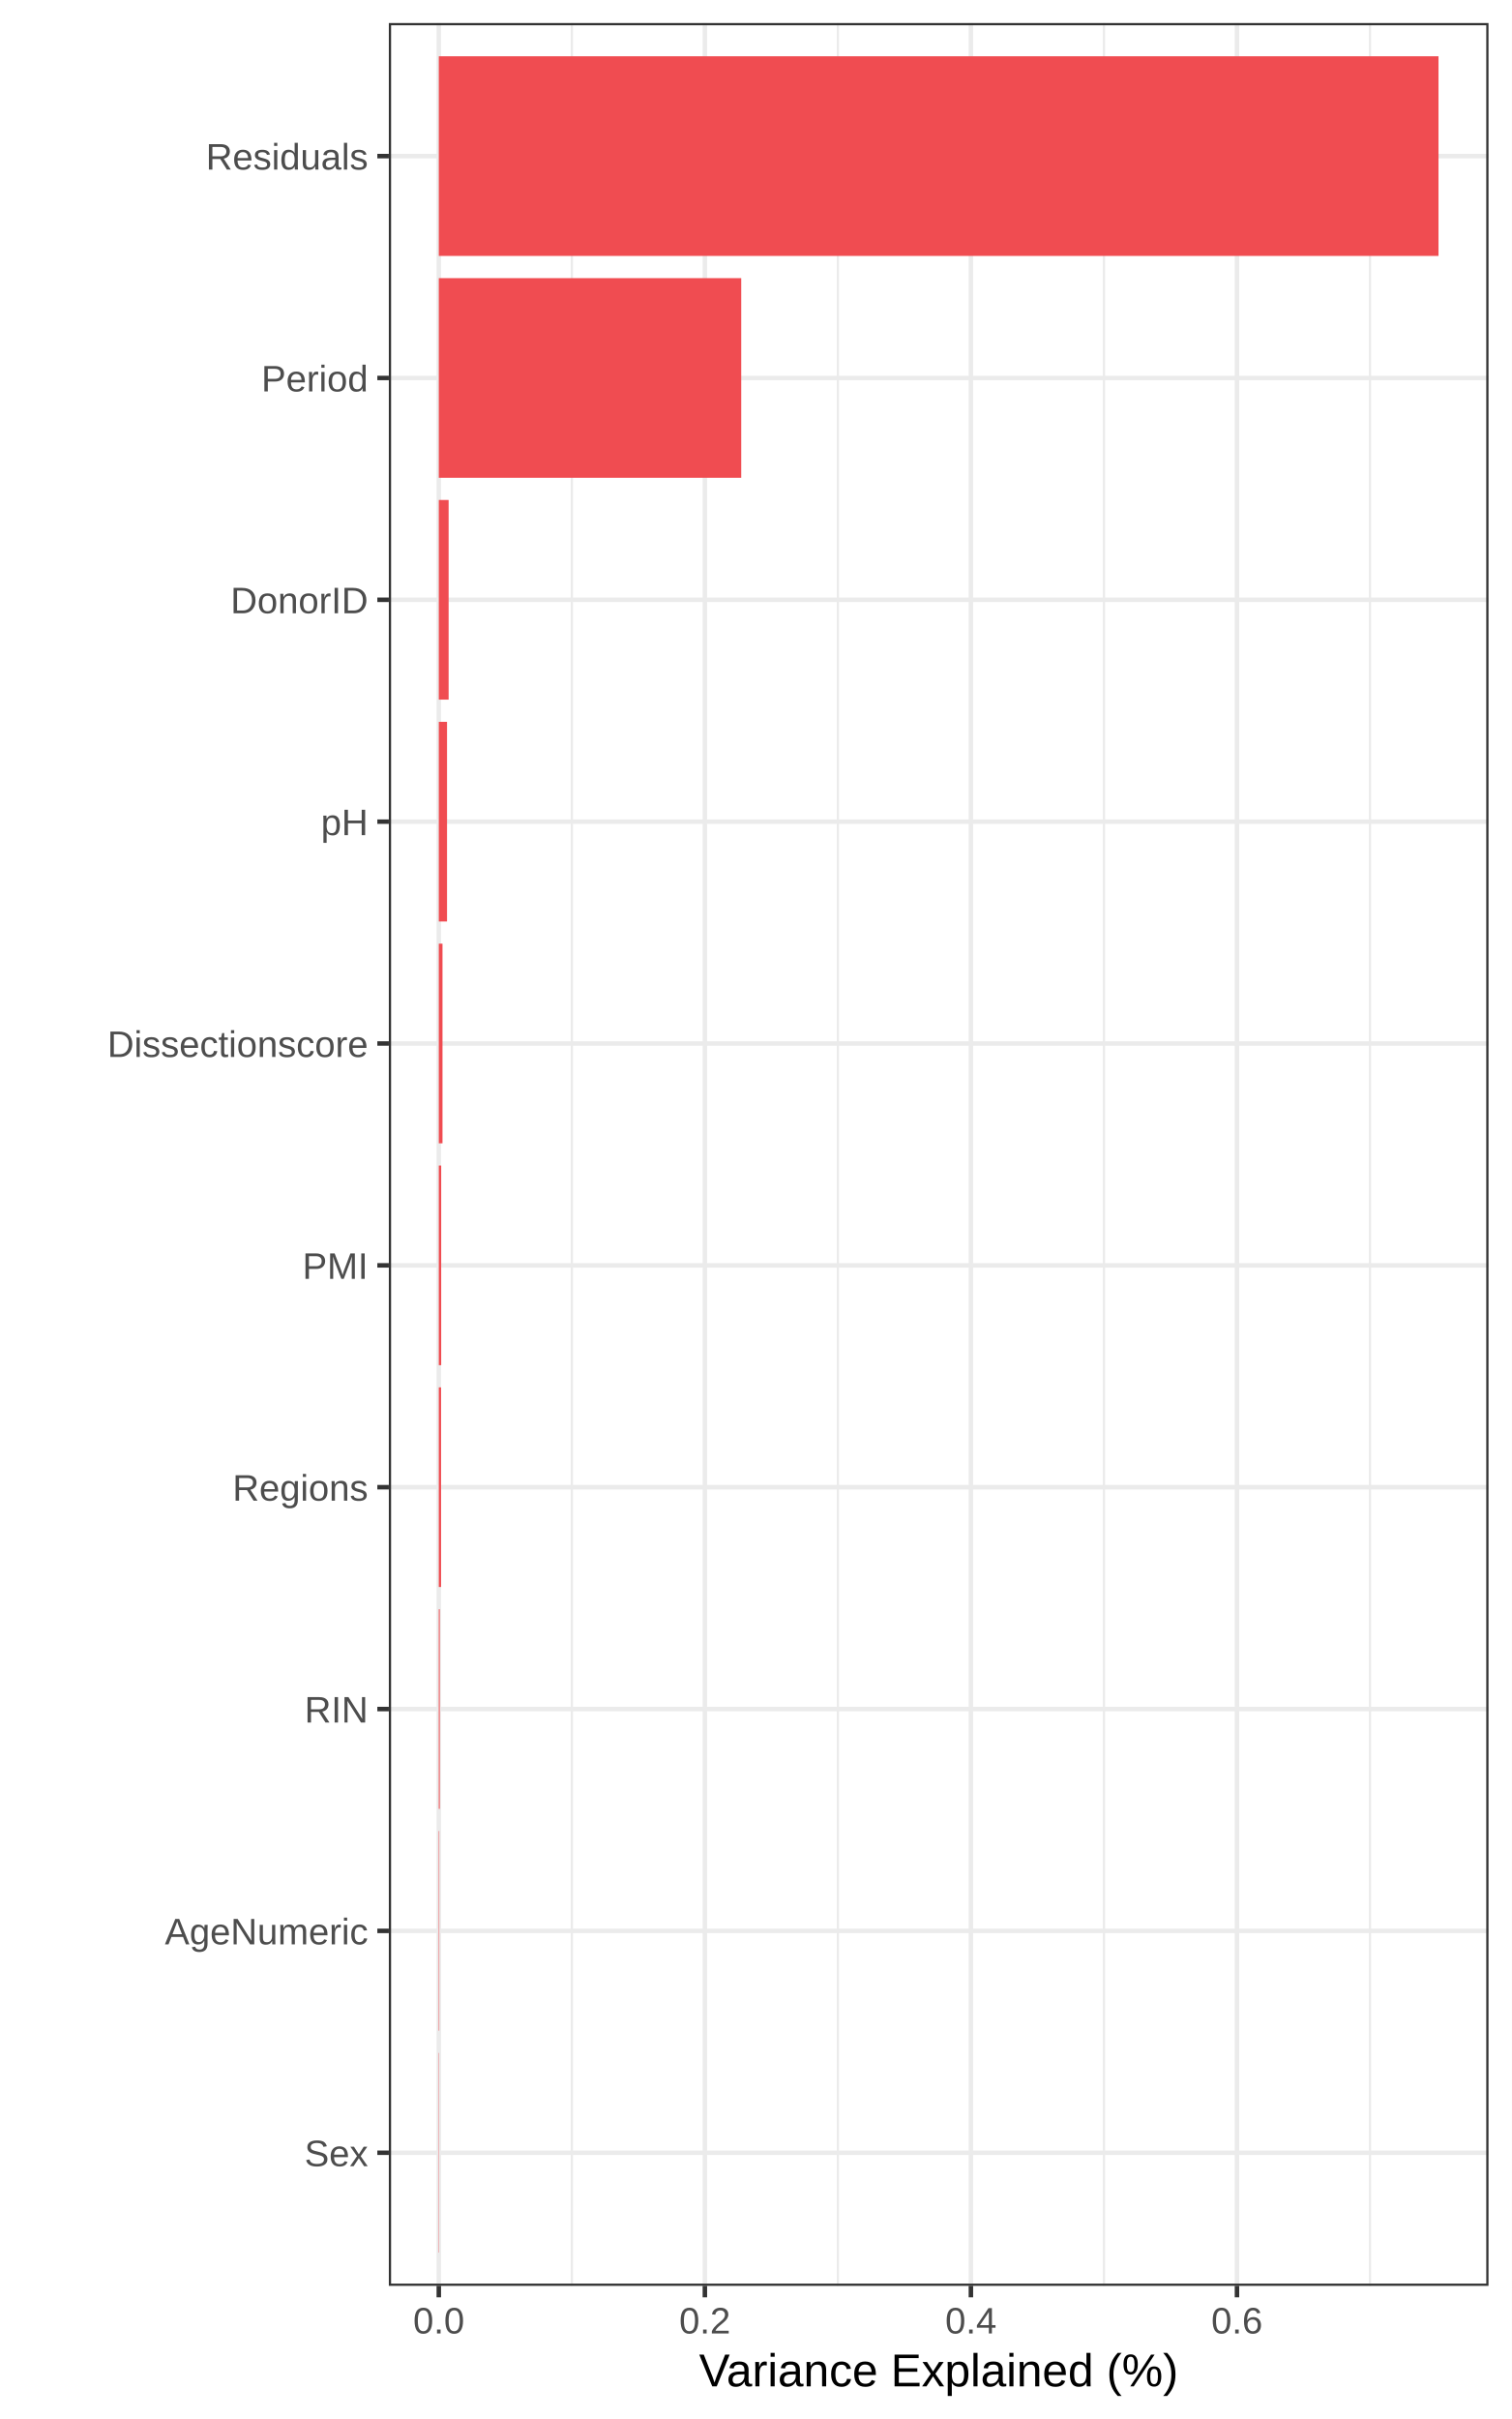
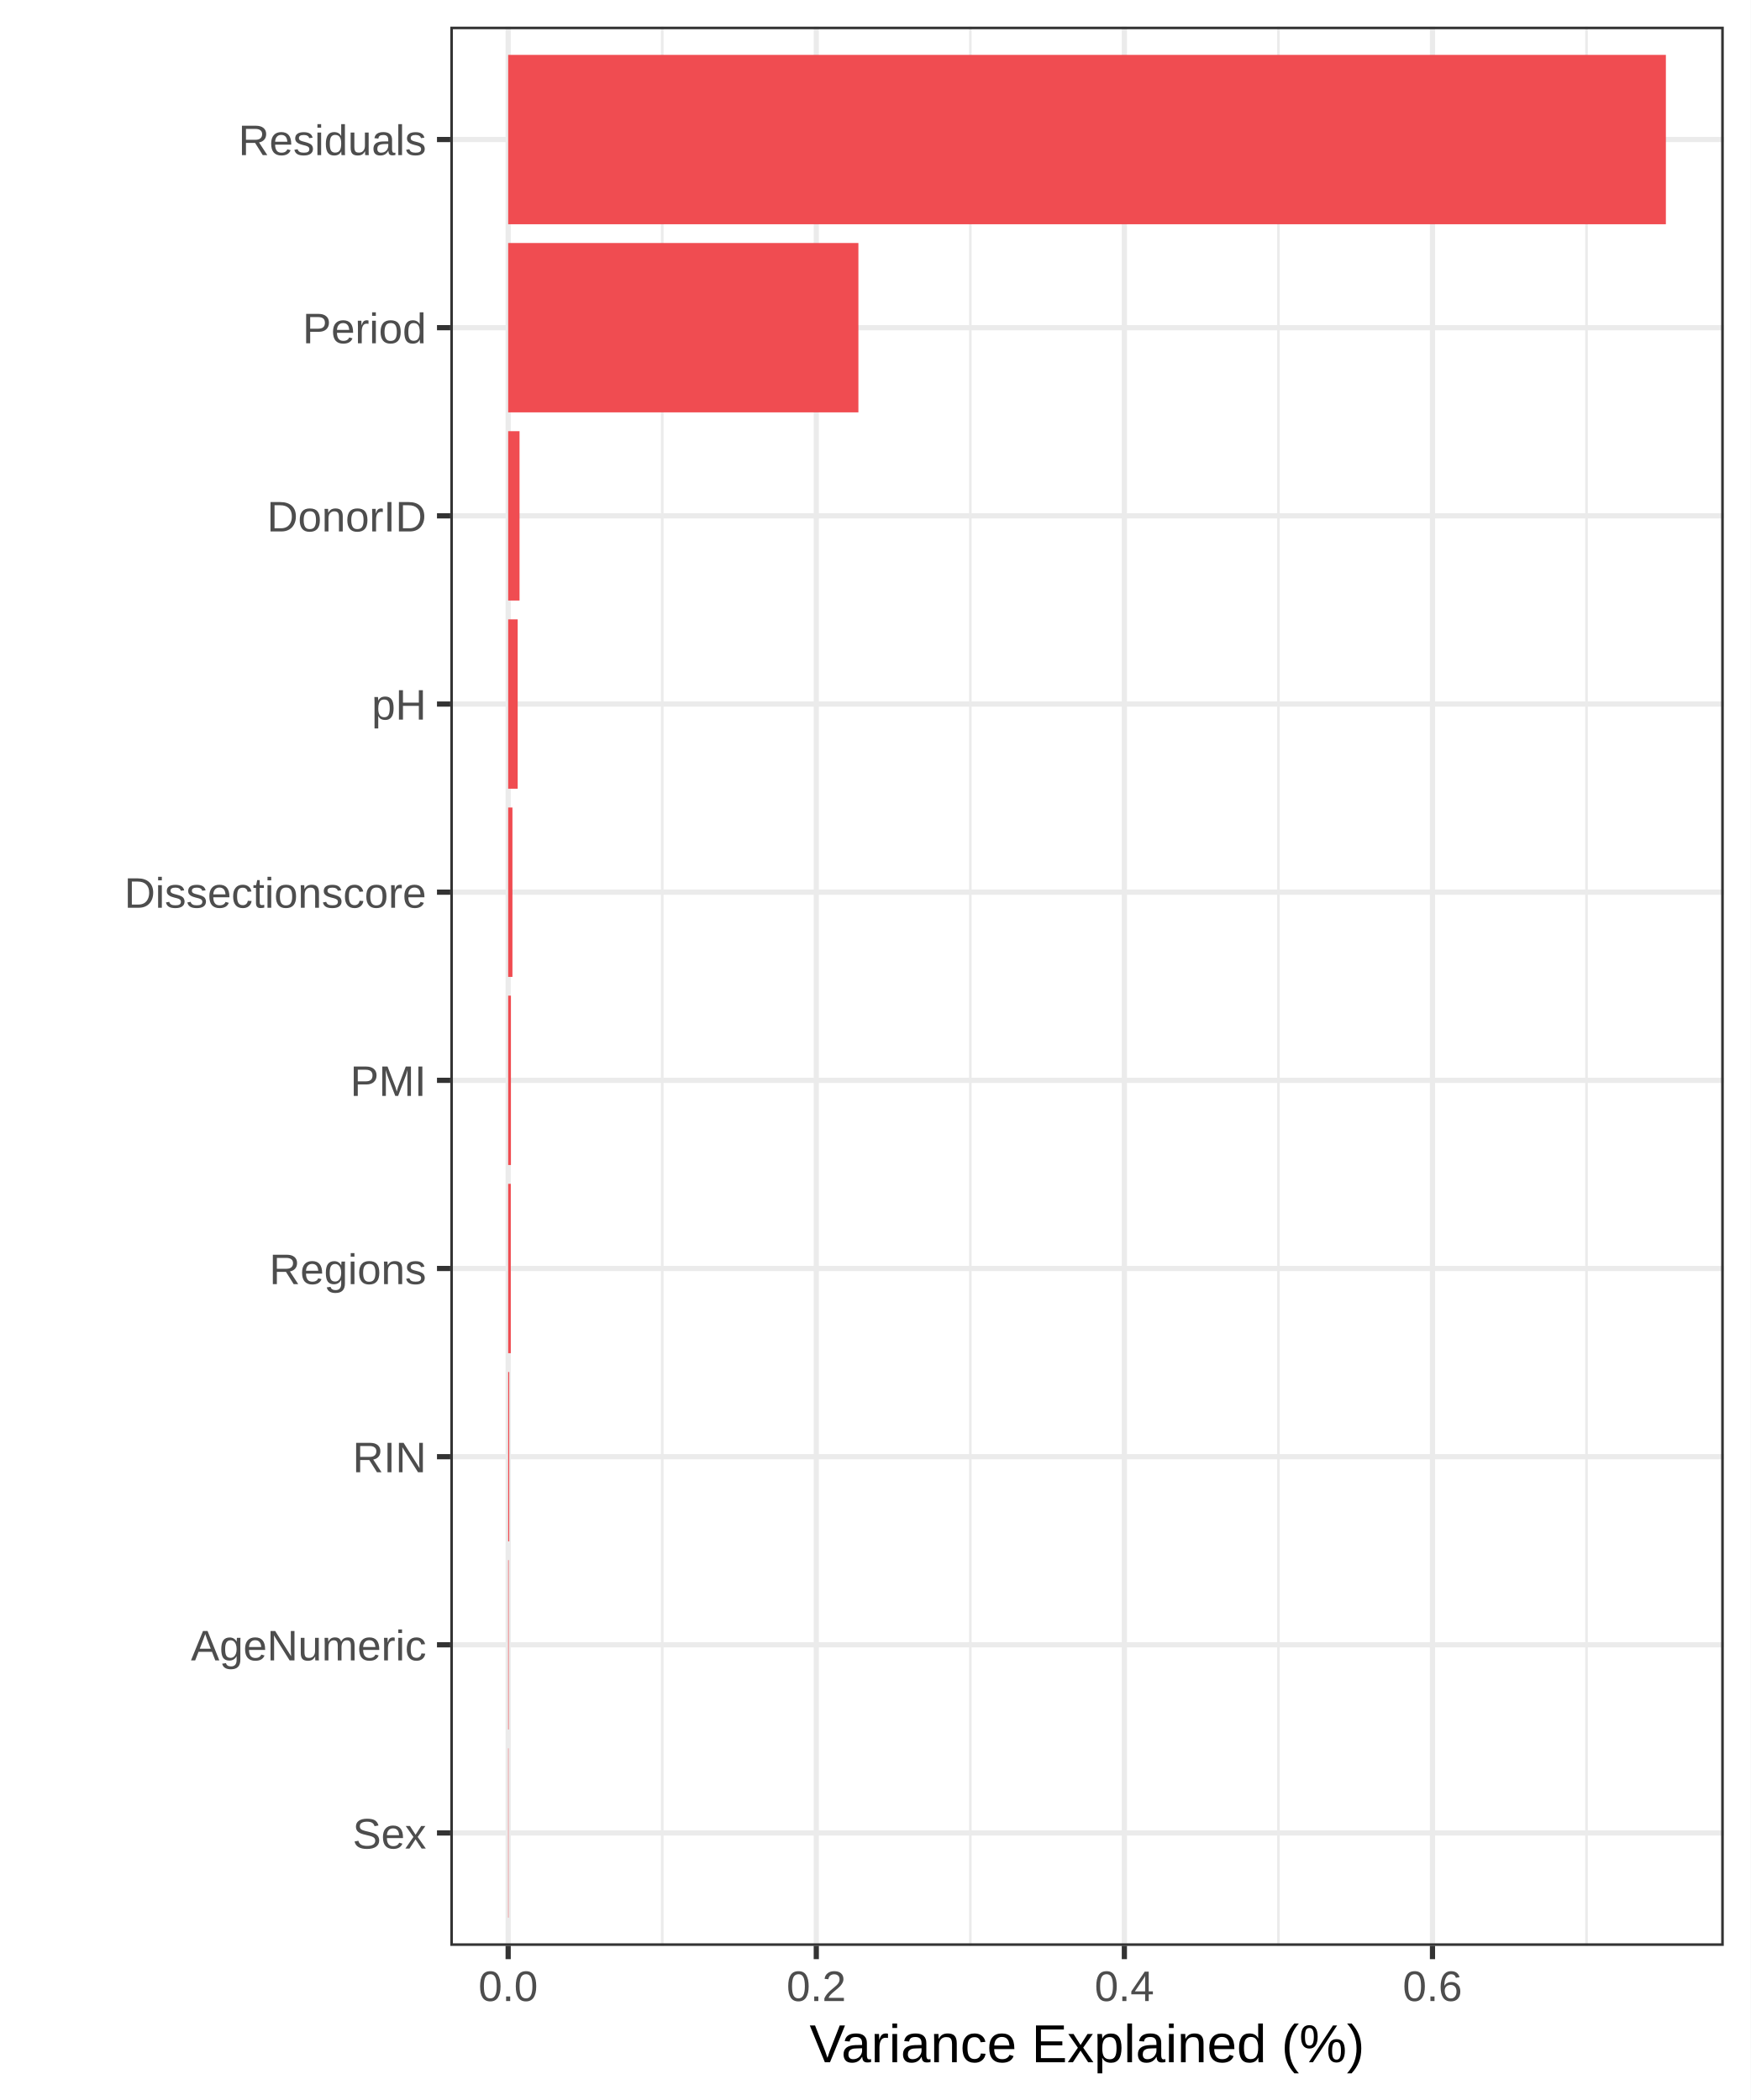
- <svg xmlns="http://www.w3.org/2000/svg" class="svglite" width="360.00pt" height="576.00pt" viewBox="0 0 360.00 576.00">
+ <svg xmlns="http://www.w3.org/2000/svg" class="svglite" width="360.00pt" height="432.00pt" viewBox="0 0 360.00 432.00">
  <defs>
    <style type="text/css">
    .svglite line, .svglite polyline, .svglite polygon, .svglite path, .svglite rect, .svglite circle {
      fill: none;
      stroke: #000000;
      stroke-linecap: round;
      stroke-linejoin: round;
      stroke-miterlimit: 10.00;
    }
    .svglite text {
      white-space: pre;
    }
  </style>
  </defs>
  <rect width="100%" height="100%" style="stroke: none; fill: #FFFFFF;" />
  <defs>
-     <clipPath id="cpMC4wMHwzNjAuMDB8MC4wMHw1NzYuMDA=">
-       <rect x="0.00" y="0.00" width="360.00" height="576.00" />
+     <clipPath id="cpMC4wMHwzNjAuMDB8MC4wMHw0MzIuMDA=">
+       <rect x="0.00" y="0.00" width="360.00" height="432.00" />
    </clipPath>
  </defs>
-   <g clip-path="url(#cpMC4wMHwzNjAuMDB8MC4wMHw1NzYuMDA=)">
-     <rect x="0" y="0.00" width="360.00" height="576.00" style="stroke-width: 1.07; stroke: #FFFFFF; fill: #FFFFFF;" />
+   <g clip-path="url(#cpMC4wMHwzNjAuMDB8MC4wMHw0MzIuMDA=)">
+     <rect x="0" y="0.00" width="360.00" height="432.00" style="stroke-width: 1.07; stroke: #FFFFFF; fill: #FFFFFF;" />
  </g>
  <defs>
-     <clipPath id="cpOTIuNjF8MzU0LjUyfDUuNDh8NTQ0LjI5">
-       <rect x="92.61" y="5.48" width="261.91" height="538.82" />
+     <clipPath id="cpOTIuNjF8MzU0LjUyfDUuNDh8NDAwLjI5">
+       <rect x="92.61" y="5.48" width="261.91" height="394.82" />
    </clipPath>
  </defs>
-   <g clip-path="url(#cpOTIuNjF8MzU0LjUyfDUuNDh8NTQ0LjI5)">
-     <rect x="92.61" y="5.48" width="261.91" height="538.82" style="stroke-width: 1.07; stroke: none; fill: #FFFFFF;" />
-     <polyline points="136.20,544.29 136.20,5.48 " style="stroke-width: 0.53; stroke: #EBEBEB; stroke-linecap: butt;" />
-     <polyline points="199.56,544.29 199.56,5.48 " style="stroke-width: 0.53; stroke: #EBEBEB; stroke-linecap: butt;" />
-     <polyline points="262.93,544.29 262.93,5.48 " style="stroke-width: 0.53; stroke: #EBEBEB; stroke-linecap: butt;" />
-     <polyline points="326.29,544.29 326.29,5.48 " style="stroke-width: 0.53; stroke: #EBEBEB; stroke-linecap: butt;" />
-     <polyline points="92.61,512.60 354.52,512.60 " style="stroke-width: 1.07; stroke: #EBEBEB; stroke-linecap: butt;" />
-     <polyline points="92.61,459.77 354.52,459.77 " style="stroke-width: 1.07; stroke: #EBEBEB; stroke-linecap: butt;" />
-     <polyline points="92.61,406.95 354.52,406.95 " style="stroke-width: 1.07; stroke: #EBEBEB; stroke-linecap: butt;" />
-     <polyline points="92.61,354.12 354.52,354.12 " style="stroke-width: 1.07; stroke: #EBEBEB; stroke-linecap: butt;" />
-     <polyline points="92.61,301.30 354.52,301.30 " style="stroke-width: 1.07; stroke: #EBEBEB; stroke-linecap: butt;" />
-     <polyline points="92.61,248.47 354.52,248.47 " style="stroke-width: 1.07; stroke: #EBEBEB; stroke-linecap: butt;" />
-     <polyline points="92.61,195.65 354.52,195.65 " style="stroke-width: 1.07; stroke: #EBEBEB; stroke-linecap: butt;" />
-     <polyline points="92.61,142.82 354.52,142.82 " style="stroke-width: 1.07; stroke: #EBEBEB; stroke-linecap: butt;" />
-     <polyline points="92.61,90.00 354.52,90.00 " style="stroke-width: 1.07; stroke: #EBEBEB; stroke-linecap: butt;" />
-     <polyline points="92.61,37.17 354.52,37.17 " style="stroke-width: 1.07; stroke: #EBEBEB; stroke-linecap: butt;" />
-     <polyline points="104.51,544.29 104.51,5.48 " style="stroke-width: 1.07; stroke: #EBEBEB; stroke-linecap: butt;" />
-     <polyline points="167.88,544.29 167.88,5.48 " style="stroke-width: 1.07; stroke: #EBEBEB; stroke-linecap: butt;" />
-     <polyline points="231.24,544.29 231.24,5.48 " style="stroke-width: 1.07; stroke: #EBEBEB; stroke-linecap: butt;" />
-     <polyline points="294.61,544.29 294.61,5.48 " style="stroke-width: 1.07; stroke: #EBEBEB; stroke-linecap: butt;" />
-     <rect x="104.51" y="66.23" width="72.03" height="47.54" style="stroke-width: 1.07; stroke: none; stroke-linecap: butt; stroke-linejoin: miter; fill: #F04C51;" />
-     <rect x="104.51" y="330.35" width="0.54" height="47.54" style="stroke-width: 1.07; stroke: none; stroke-linecap: butt; stroke-linejoin: miter; fill: #F04C51;" />
-     <rect x="104.51" y="383.18" width="0.22" height="47.54" style="stroke-width: 1.07; stroke: none; stroke-linecap: butt; stroke-linejoin: miter; fill: #F04C51;" />
-     <rect x="104.51" y="277.53" width="0.57" height="47.54" style="stroke-width: 1.07; stroke: none; stroke-linecap: butt; stroke-linejoin: miter; fill: #F04C51;" />
-     <rect x="104.51" y="436.00" width="0.11" height="47.54" style="stroke-width: 1.07; stroke: none; stroke-linecap: butt; stroke-linejoin: miter; fill: #F04C51;" />
-     <rect x="104.51" y="119.05" width="2.34" height="47.54" style="stroke-width: 1.07; stroke: none; stroke-linecap: butt; stroke-linejoin: miter; fill: #F04C51;" />
-     <rect x="104.51" y="488.83" width="0.076" height="47.54" style="stroke-width: 1.07; stroke: none; stroke-linecap: butt; stroke-linejoin: miter; fill: #F04C51;" />
-     <rect x="104.51" y="171.88" width="1.96" height="47.54" style="stroke-width: 1.07; stroke: none; stroke-linecap: butt; stroke-linejoin: miter; fill: #F04C51;" />
-     <rect x="104.51" y="224.70" width="0.88" height="47.54" style="stroke-width: 1.07; stroke: none; stroke-linecap: butt; stroke-linejoin: miter; fill: #F04C51;" />
-     <rect x="104.51" y="13.40" width="238.10" height="47.54" style="stroke-width: 1.07; stroke: none; stroke-linecap: butt; stroke-linejoin: miter; fill: #F04C51;" />
-     <rect x="92.61" y="5.48" width="261.91" height="538.82" style="stroke-width: 1.07; stroke: #333333;" />
+   <g clip-path="url(#cpOTIuNjF8MzU0LjUyfDUuNDh8NDAwLjI5)">
+     <rect x="92.61" y="5.48" width="261.91" height="394.82" style="stroke-width: 1.07; stroke: none; fill: #FFFFFF;" />
+     <polyline points="136.20,400.29 136.20,5.48 " style="stroke-width: 0.53; stroke: #EBEBEB; stroke-linecap: butt;" />
+     <polyline points="199.56,400.29 199.56,5.48 " style="stroke-width: 0.53; stroke: #EBEBEB; stroke-linecap: butt;" />
+     <polyline points="262.93,400.29 262.93,5.48 " style="stroke-width: 0.53; stroke: #EBEBEB; stroke-linecap: butt;" />
+     <polyline points="326.29,400.29 326.29,5.48 " style="stroke-width: 0.53; stroke: #EBEBEB; stroke-linecap: butt;" />
+     <polyline points="92.61,377.07 354.52,377.07 " style="stroke-width: 1.07; stroke: #EBEBEB; stroke-linecap: butt;" />
+     <polyline points="92.61,338.36 354.52,338.36 " style="stroke-width: 1.07; stroke: #EBEBEB; stroke-linecap: butt;" />
+     <polyline points="92.61,299.66 354.52,299.66 " style="stroke-width: 1.07; stroke: #EBEBEB; stroke-linecap: butt;" />
+     <polyline points="92.61,260.95 354.52,260.95 " style="stroke-width: 1.07; stroke: #EBEBEB; stroke-linecap: butt;" />
+     <polyline points="92.61,222.24 354.52,222.24 " style="stroke-width: 1.07; stroke: #EBEBEB; stroke-linecap: butt;" />
+     <polyline points="92.61,183.53 354.52,183.53 " style="stroke-width: 1.07; stroke: #EBEBEB; stroke-linecap: butt;" />
+     <polyline points="92.61,144.83 354.52,144.83 " style="stroke-width: 1.07; stroke: #EBEBEB; stroke-linecap: butt;" />
+     <polyline points="92.61,106.12 354.52,106.12 " style="stroke-width: 1.07; stroke: #EBEBEB; stroke-linecap: butt;" />
+     <polyline points="92.61,67.41 354.52,67.41 " style="stroke-width: 1.07; stroke: #EBEBEB; stroke-linecap: butt;" />
+     <polyline points="92.61,28.70 354.52,28.70 " style="stroke-width: 1.07; stroke: #EBEBEB; stroke-linecap: butt;" />
+     <polyline points="104.51,400.29 104.51,5.48 " style="stroke-width: 1.07; stroke: #EBEBEB; stroke-linecap: butt;" />
+     <polyline points="167.88,400.29 167.88,5.48 " style="stroke-width: 1.07; stroke: #EBEBEB; stroke-linecap: butt;" />
+     <polyline points="231.24,400.29 231.24,5.48 " style="stroke-width: 1.07; stroke: #EBEBEB; stroke-linecap: butt;" />
+     <polyline points="294.61,400.29 294.61,5.48 " style="stroke-width: 1.07; stroke: #EBEBEB; stroke-linecap: butt;" />
+     <rect x="104.51" y="49.99" width="72.03" height="34.84" style="stroke-width: 1.07; stroke: none; stroke-linecap: butt; stroke-linejoin: miter; fill: #F04C51;" />
+     <rect x="104.51" y="243.53" width="0.54" height="34.84" style="stroke-width: 1.07; stroke: none; stroke-linecap: butt; stroke-linejoin: miter; fill: #F04C51;" />
+     <rect x="104.51" y="282.24" width="0.22" height="34.84" style="stroke-width: 1.07; stroke: none; stroke-linecap: butt; stroke-linejoin: miter; fill: #F04C51;" />
+     <rect x="104.51" y="204.82" width="0.57" height="34.84" style="stroke-width: 1.07; stroke: none; stroke-linecap: butt; stroke-linejoin: miter; fill: #F04C51;" />
+     <rect x="104.51" y="320.94" width="0.11" height="34.84" style="stroke-width: 1.07; stroke: none; stroke-linecap: butt; stroke-linejoin: miter; fill: #F04C51;" />
+     <rect x="104.51" y="88.70" width="2.34" height="34.84" style="stroke-width: 1.07; stroke: none; stroke-linecap: butt; stroke-linejoin: miter; fill: #F04C51;" />
+     <rect x="104.51" y="359.65" width="0.076" height="34.84" style="stroke-width: 1.07; stroke: none; stroke-linecap: butt; stroke-linejoin: miter; fill: #F04C51;" />
+     <rect x="104.51" y="127.41" width="1.96" height="34.84" style="stroke-width: 1.07; stroke: none; stroke-linecap: butt; stroke-linejoin: miter; fill: #F04C51;" />
+     <rect x="104.51" y="166.12" width="0.88" height="34.84" style="stroke-width: 1.07; stroke: none; stroke-linecap: butt; stroke-linejoin: miter; fill: #F04C51;" />
+     <rect x="104.51" y="11.29" width="238.10" height="34.84" style="stroke-width: 1.07; stroke: none; stroke-linecap: butt; stroke-linejoin: miter; fill: #F04C51;" />
+     <rect x="92.61" y="5.48" width="261.91" height="394.82" style="stroke-width: 1.07; stroke: #333333;" />
  </g>
-   <g clip-path="url(#cpMC4wMHwzNjAuMDB8MC4wMHw1NzYuMDA=)">
-     <text x="87.68" y="515.81" text-anchor="end" style="font-size: 8.80px;fill: #4D4D4D; font-family: &quot;Arimo&quot;;" textLength="16.06px" lengthAdjust="spacingAndGlyphs">Sex</text>
-     <text x="87.68" y="462.98" text-anchor="end" style="font-size: 8.80px;fill: #4D4D4D; font-family: &quot;Arimo&quot;;" textLength="54.06px" lengthAdjust="spacingAndGlyphs">AgeNumeric</text>
-     <text x="87.68" y="410.16" text-anchor="end" style="font-size: 8.80px;fill: #4D4D4D; font-family: &quot;Arimo&quot;;" textLength="15.29px" lengthAdjust="spacingAndGlyphs">RIN</text>
-     <text x="87.68" y="357.33" text-anchor="end" style="font-size: 8.80px;fill: #4D4D4D; font-family: &quot;Arimo&quot;;" textLength="34.71px" lengthAdjust="spacingAndGlyphs">Regions</text>
-     <text x="87.68" y="304.51" text-anchor="end" style="font-size: 8.80px;fill: #4D4D4D; font-family: &quot;Arimo&quot;;" textLength="15.49px" lengthAdjust="spacingAndGlyphs">PMI</text>
-     <text x="87.68" y="251.68" text-anchor="end" style="font-size: 8.80px;fill: #4D4D4D; font-family: &quot;Arimo&quot;;" textLength="69.15px" lengthAdjust="spacingAndGlyphs">Dissectionscore</text>
-     <text x="87.68" y="198.86" text-anchor="end" style="font-size: 8.80px;fill: #4D4D4D; font-family: &quot;Arimo&quot;;" textLength="12.20px" lengthAdjust="spacingAndGlyphs">pH</text>
-     <text x="87.68" y="146.03" text-anchor="end" style="font-size: 8.80px;fill: #4D4D4D; font-family: &quot;Arimo&quot;;" textLength="36.10px" lengthAdjust="spacingAndGlyphs">DonorID</text>
-     <text x="87.68" y="93.21" text-anchor="end" style="font-size: 8.80px;fill: #4D4D4D; font-family: &quot;Arimo&quot;;" textLength="27.44px" lengthAdjust="spacingAndGlyphs">Period</text>
-     <text x="87.68" y="40.38" text-anchor="end" style="font-size: 8.80px;fill: #4D4D4D; font-family: &quot;Arimo&quot;;" textLength="41.75px" lengthAdjust="spacingAndGlyphs">Residuals</text>
-     <polyline points="89.87,512.60 92.61,512.60 " style="stroke-width: 1.07; stroke: #333333; stroke-linecap: butt;" />
-     <polyline points="89.87,459.77 92.61,459.77 " style="stroke-width: 1.07; stroke: #333333; stroke-linecap: butt;" />
-     <polyline points="89.87,406.95 92.61,406.95 " style="stroke-width: 1.07; stroke: #333333; stroke-linecap: butt;" />
-     <polyline points="89.87,354.12 92.61,354.12 " style="stroke-width: 1.07; stroke: #333333; stroke-linecap: butt;" />
-     <polyline points="89.87,301.30 92.61,301.30 " style="stroke-width: 1.07; stroke: #333333; stroke-linecap: butt;" />
-     <polyline points="89.87,248.47 92.61,248.47 " style="stroke-width: 1.07; stroke: #333333; stroke-linecap: butt;" />
-     <polyline points="89.87,195.65 92.61,195.65 " style="stroke-width: 1.07; stroke: #333333; stroke-linecap: butt;" />
-     <polyline points="89.87,142.82 92.61,142.82 " style="stroke-width: 1.07; stroke: #333333; stroke-linecap: butt;" />
-     <polyline points="89.87,90.00 92.61,90.00 " style="stroke-width: 1.07; stroke: #333333; stroke-linecap: butt;" />
-     <polyline points="89.87,37.17 92.61,37.17 " style="stroke-width: 1.07; stroke: #333333; stroke-linecap: butt;" />
-     <polyline points="104.51,547.03 104.51,544.29 " style="stroke-width: 1.07; stroke: #333333; stroke-linecap: butt;" />
-     <polyline points="167.88,547.03 167.88,544.29 " style="stroke-width: 1.07; stroke: #333333; stroke-linecap: butt;" />
-     <polyline points="231.24,547.03 231.24,544.29 " style="stroke-width: 1.07; stroke: #333333; stroke-linecap: butt;" />
-     <polyline points="294.61,547.03 294.61,544.29 " style="stroke-width: 1.07; stroke: #333333; stroke-linecap: butt;" />
-     <text x="104.51" y="555.64" text-anchor="middle" style="font-size: 8.80px;fill: #4D4D4D; font-family: &quot;Arimo&quot;;" textLength="13.98px" lengthAdjust="spacingAndGlyphs">0.0</text>
-     <text x="167.88" y="555.64" text-anchor="middle" style="font-size: 8.80px;fill: #4D4D4D; font-family: &quot;Arimo&quot;;" textLength="13.98px" lengthAdjust="spacingAndGlyphs">0.2</text>
-     <text x="231.24" y="555.64" text-anchor="middle" style="font-size: 8.80px;fill: #4D4D4D; font-family: &quot;Arimo&quot;;" textLength="13.98px" lengthAdjust="spacingAndGlyphs">0.4</text>
-     <text x="294.61" y="555.64" text-anchor="middle" style="font-size: 8.80px;fill: #4D4D4D; font-family: &quot;Arimo&quot;;" textLength="13.98px" lengthAdjust="spacingAndGlyphs">0.6</text>
-     <text x="223.57" y="568.23" text-anchor="middle" style="font-size: 11.00px; font-family: &quot;Arimo&quot;;" textLength="127.57px" lengthAdjust="spacingAndGlyphs">Variance Explained (%)</text>
+   <g clip-path="url(#cpMC4wMHwzNjAuMDB8MC4wMHw0MzIuMDA=)">
+     <text x="87.68" y="380.28" text-anchor="end" style="font-size: 8.80px;fill: #4D4D4D; font-family: &quot;Arimo&quot;;" textLength="16.06px" lengthAdjust="spacingAndGlyphs">Sex</text>
+     <text x="87.68" y="341.57" text-anchor="end" style="font-size: 8.80px;fill: #4D4D4D; font-family: &quot;Arimo&quot;;" textLength="54.06px" lengthAdjust="spacingAndGlyphs">AgeNumeric</text>
+     <text x="87.68" y="302.86" text-anchor="end" style="font-size: 8.80px;fill: #4D4D4D; font-family: &quot;Arimo&quot;;" textLength="15.29px" lengthAdjust="spacingAndGlyphs">RIN</text>
+     <text x="87.68" y="264.16" text-anchor="end" style="font-size: 8.80px;fill: #4D4D4D; font-family: &quot;Arimo&quot;;" textLength="34.71px" lengthAdjust="spacingAndGlyphs">Regions</text>
+     <text x="87.68" y="225.45" text-anchor="end" style="font-size: 8.80px;fill: #4D4D4D; font-family: &quot;Arimo&quot;;" textLength="15.49px" lengthAdjust="spacingAndGlyphs">PMI</text>
+     <text x="87.68" y="186.74" text-anchor="end" style="font-size: 8.80px;fill: #4D4D4D; font-family: &quot;Arimo&quot;;" textLength="69.15px" lengthAdjust="spacingAndGlyphs">Dissectionscore</text>
+     <text x="87.68" y="148.03" text-anchor="end" style="font-size: 8.80px;fill: #4D4D4D; font-family: &quot;Arimo&quot;;" textLength="12.20px" lengthAdjust="spacingAndGlyphs">pH</text>
+     <text x="87.68" y="109.33" text-anchor="end" style="font-size: 8.80px;fill: #4D4D4D; font-family: &quot;Arimo&quot;;" textLength="36.10px" lengthAdjust="spacingAndGlyphs">DonorID</text>
+     <text x="87.68" y="70.62" text-anchor="end" style="font-size: 8.80px;fill: #4D4D4D; font-family: &quot;Arimo&quot;;" textLength="27.44px" lengthAdjust="spacingAndGlyphs">Period</text>
+     <text x="87.68" y="31.91" text-anchor="end" style="font-size: 8.80px;fill: #4D4D4D; font-family: &quot;Arimo&quot;;" textLength="41.75px" lengthAdjust="spacingAndGlyphs">Residuals</text>
+     <polyline points="89.87,377.07 92.61,377.07 " style="stroke-width: 1.07; stroke: #333333; stroke-linecap: butt;" />
+     <polyline points="89.87,338.36 92.61,338.36 " style="stroke-width: 1.07; stroke: #333333; stroke-linecap: butt;" />
+     <polyline points="89.87,299.66 92.61,299.66 " style="stroke-width: 1.07; stroke: #333333; stroke-linecap: butt;" />
+     <polyline points="89.87,260.95 92.61,260.95 " style="stroke-width: 1.07; stroke: #333333; stroke-linecap: butt;" />
+     <polyline points="89.87,222.24 92.61,222.24 " style="stroke-width: 1.07; stroke: #333333; stroke-linecap: butt;" />
+     <polyline points="89.87,183.53 92.61,183.53 " style="stroke-width: 1.07; stroke: #333333; stroke-linecap: butt;" />
+     <polyline points="89.87,144.83 92.61,144.83 " style="stroke-width: 1.07; stroke: #333333; stroke-linecap: butt;" />
+     <polyline points="89.87,106.12 92.61,106.12 " style="stroke-width: 1.07; stroke: #333333; stroke-linecap: butt;" />
+     <polyline points="89.87,67.41 92.61,67.41 " style="stroke-width: 1.07; stroke: #333333; stroke-linecap: butt;" />
+     <polyline points="89.87,28.70 92.61,28.70 " style="stroke-width: 1.07; stroke: #333333; stroke-linecap: butt;" />
+     <polyline points="104.51,403.03 104.51,400.29 " style="stroke-width: 1.07; stroke: #333333; stroke-linecap: butt;" />
+     <polyline points="167.88,403.03 167.88,400.29 " style="stroke-width: 1.07; stroke: #333333; stroke-linecap: butt;" />
+     <polyline points="231.24,403.03 231.24,400.29 " style="stroke-width: 1.07; stroke: #333333; stroke-linecap: butt;" />
+     <polyline points="294.61,403.03 294.61,400.29 " style="stroke-width: 1.07; stroke: #333333; stroke-linecap: butt;" />
+     <text x="104.51" y="411.64" text-anchor="middle" style="font-size: 8.80px;fill: #4D4D4D; font-family: &quot;Arimo&quot;;" textLength="13.98px" lengthAdjust="spacingAndGlyphs">0.0</text>
+     <text x="167.88" y="411.64" text-anchor="middle" style="font-size: 8.80px;fill: #4D4D4D; font-family: &quot;Arimo&quot;;" textLength="13.98px" lengthAdjust="spacingAndGlyphs">0.2</text>
+     <text x="231.24" y="411.64" text-anchor="middle" style="font-size: 8.80px;fill: #4D4D4D; font-family: &quot;Arimo&quot;;" textLength="13.98px" lengthAdjust="spacingAndGlyphs">0.4</text>
+     <text x="294.61" y="411.64" text-anchor="middle" style="font-size: 8.80px;fill: #4D4D4D; font-family: &quot;Arimo&quot;;" textLength="13.98px" lengthAdjust="spacingAndGlyphs">0.6</text>
+     <text x="223.57" y="424.23" text-anchor="middle" style="font-size: 11.00px; font-family: &quot;Arimo&quot;;" textLength="127.57px" lengthAdjust="spacingAndGlyphs">Variance Explained (%)</text>
  </g>
</svg>
